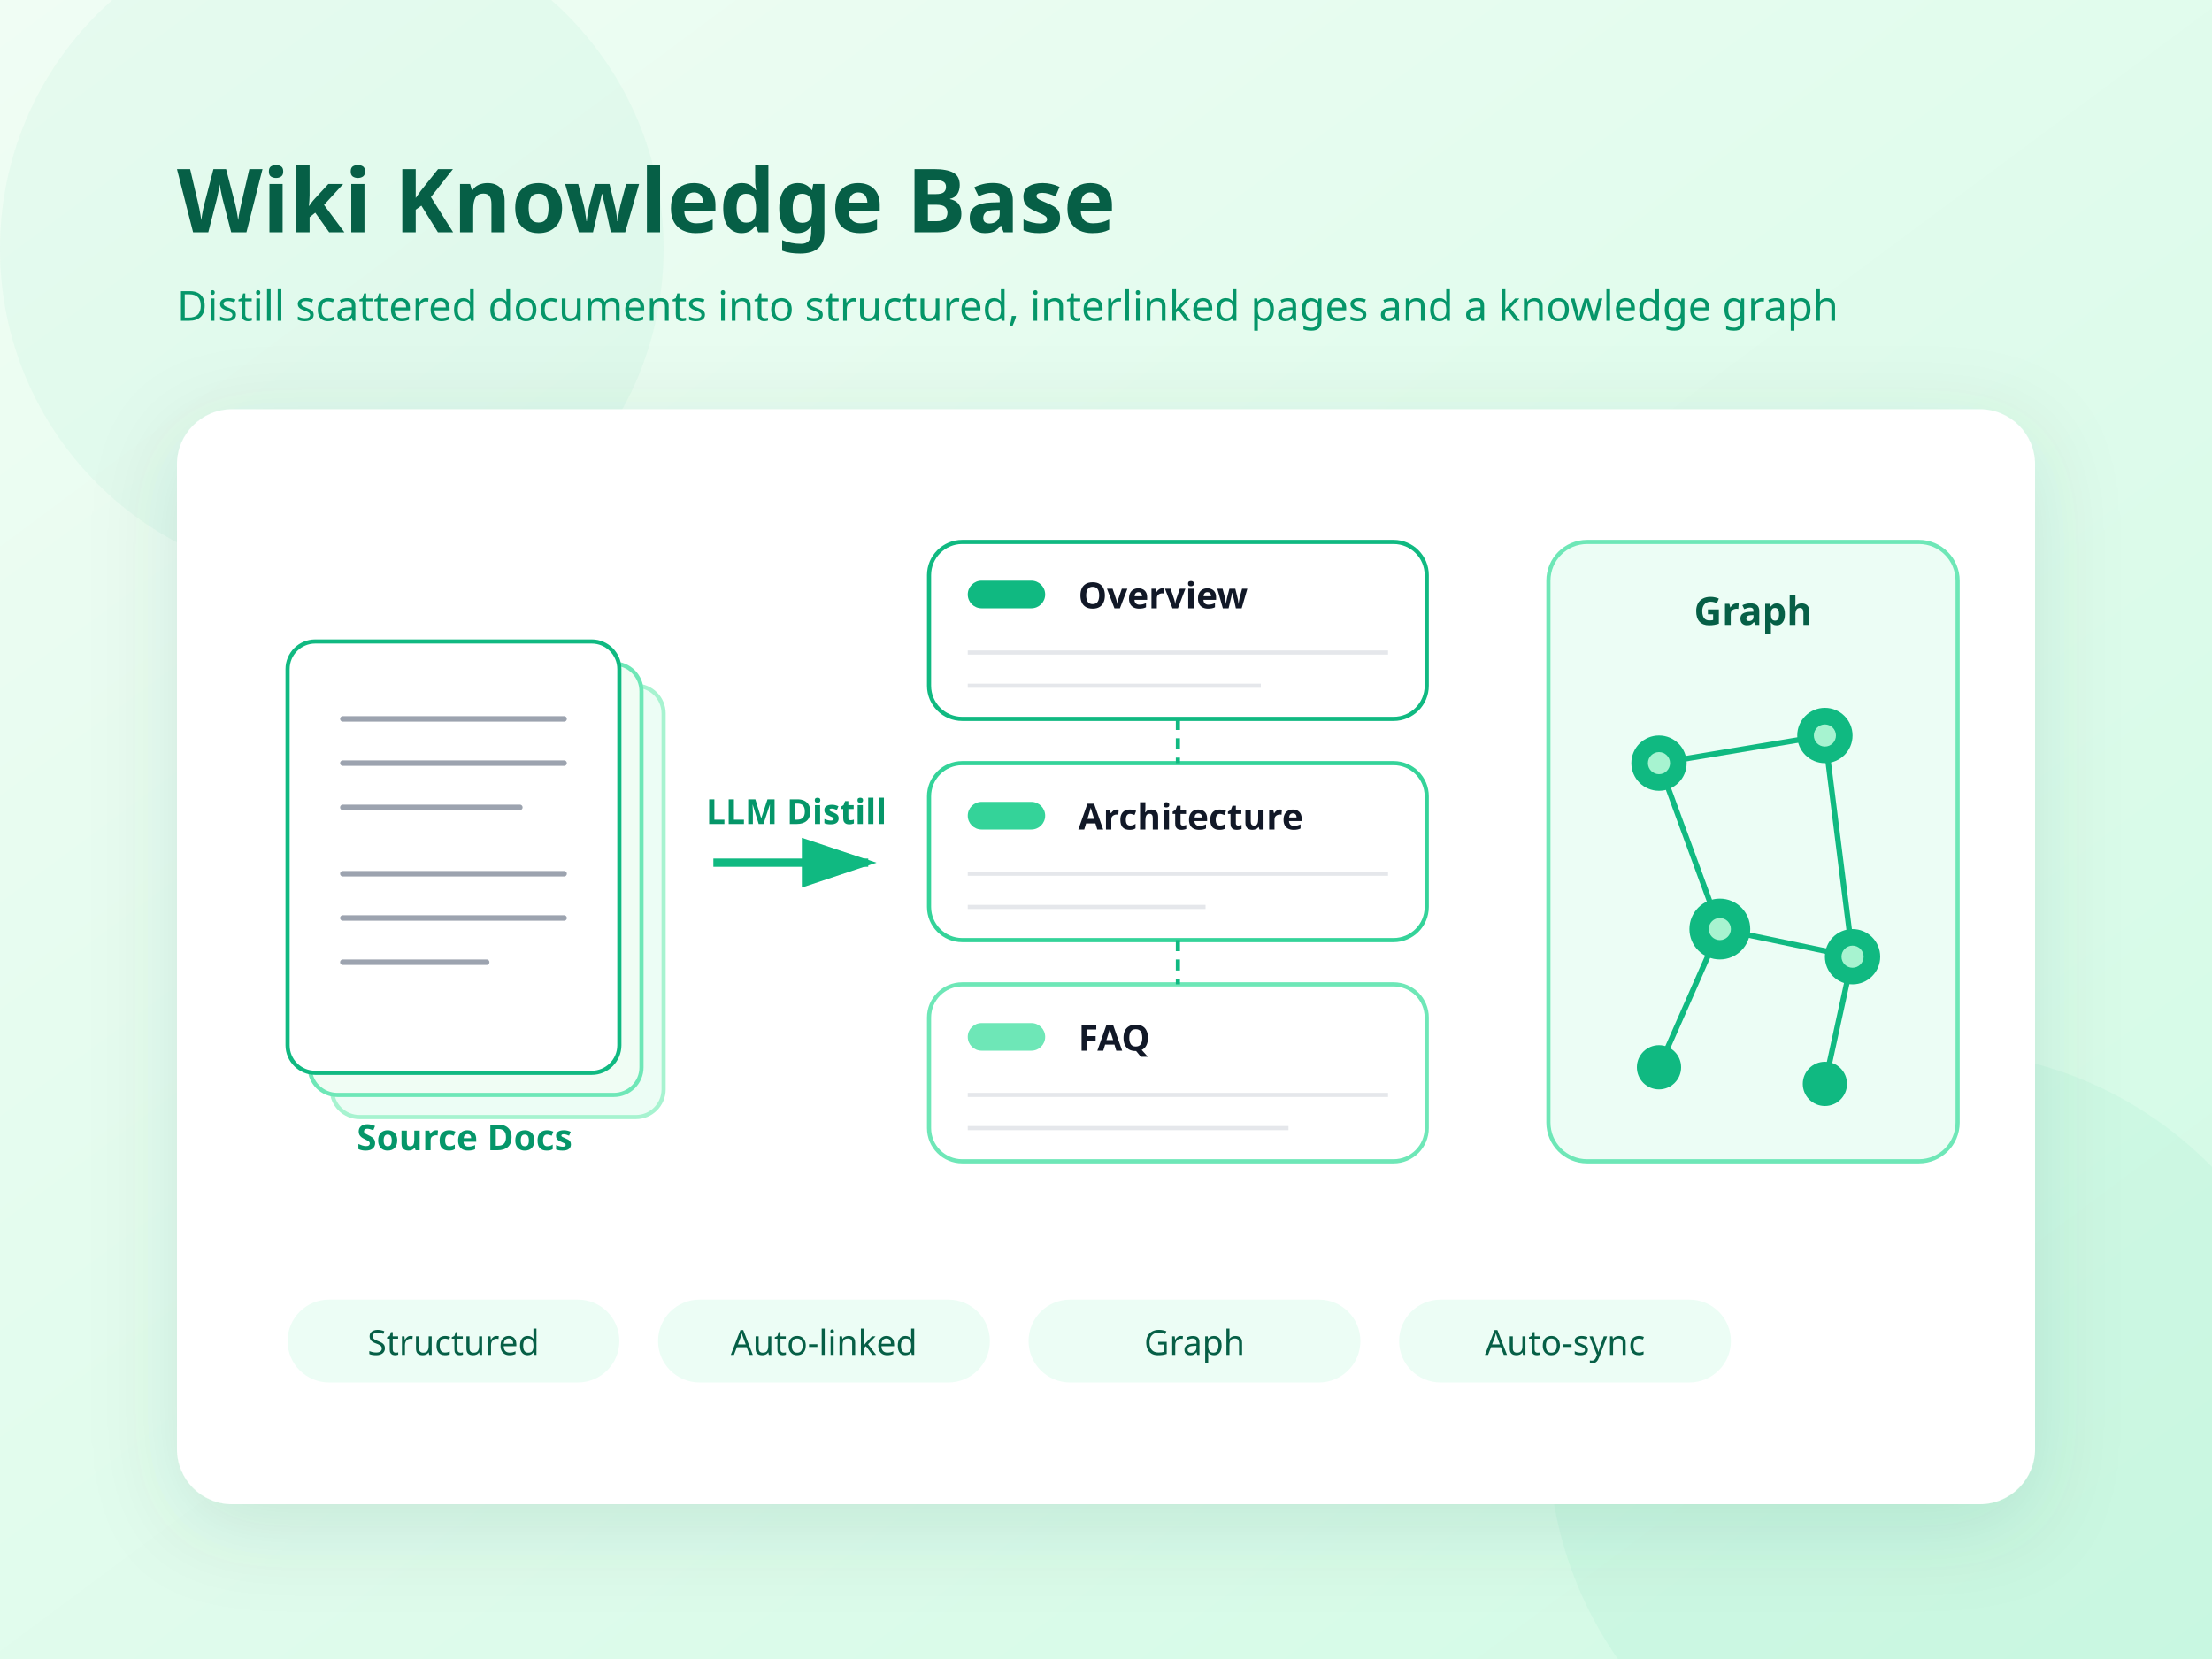
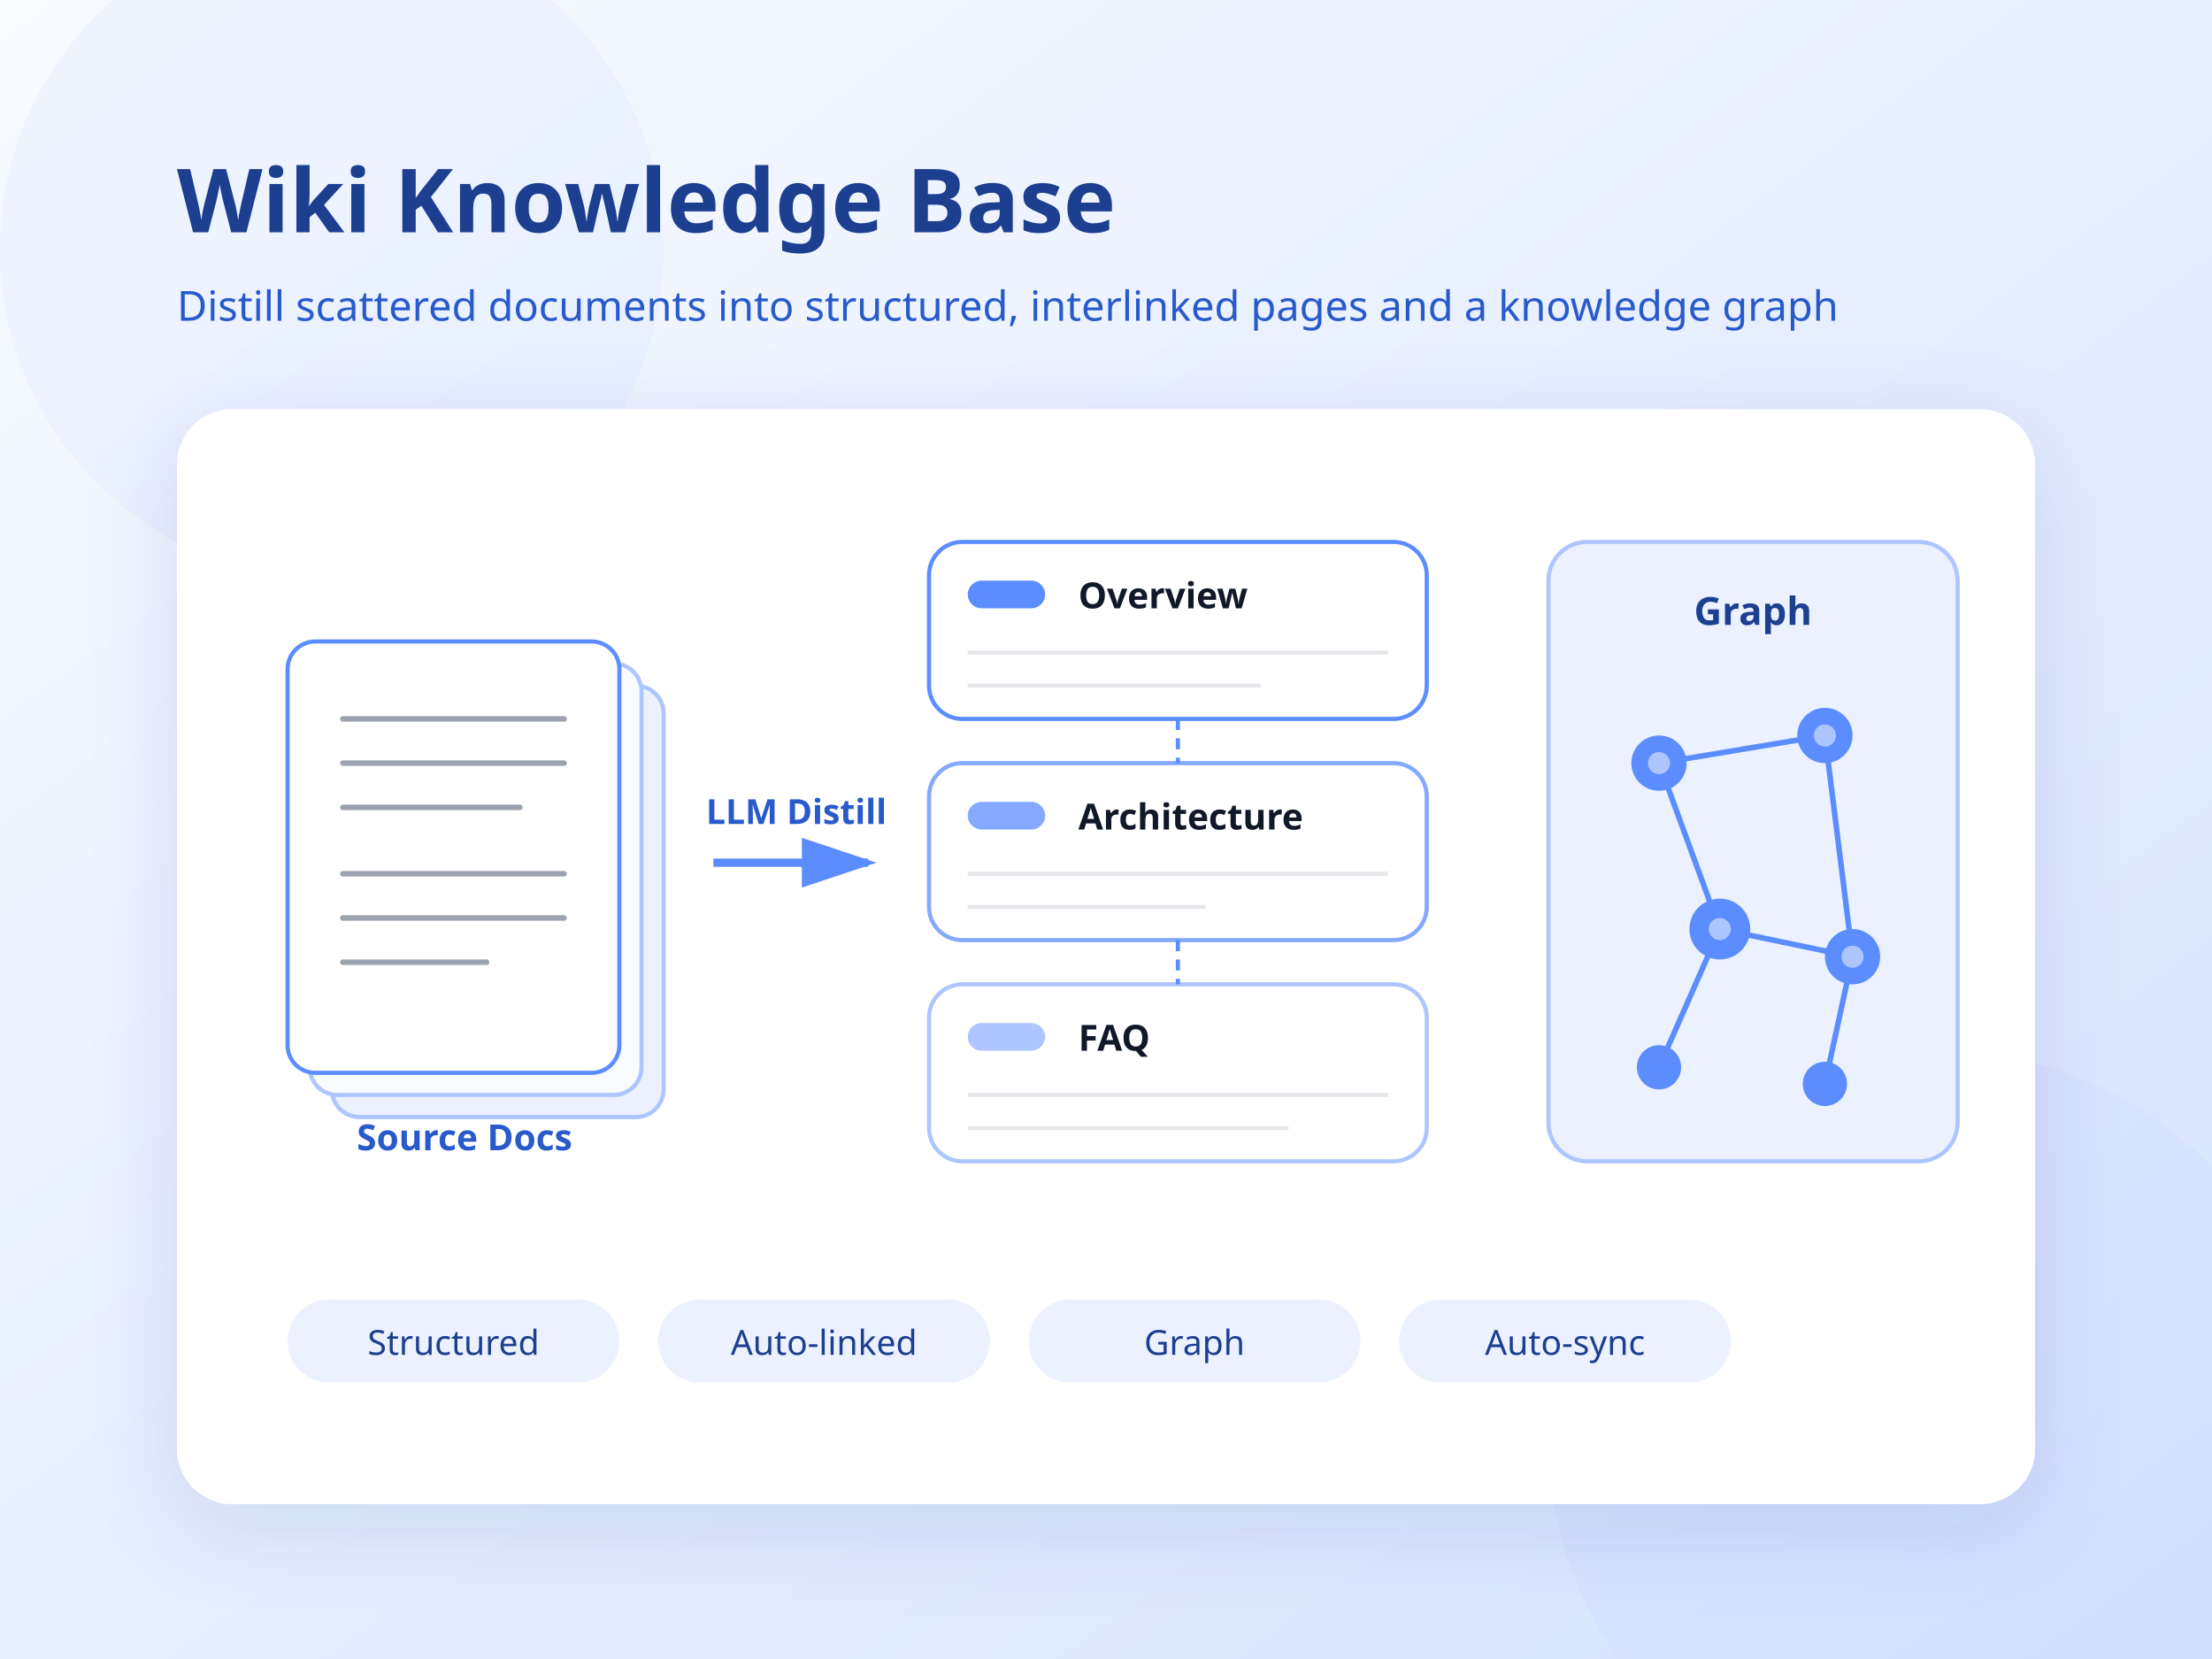
<svg xmlns="http://www.w3.org/2000/svg" viewBox="0 0 800 600">
  <defs>
    <linearGradient id="bg3" x1="0%" y1="0%" x2="100%" y2="100%">
-       <stop offset="0%" stop-color="#F0FDF4" />
-       <stop offset="100%" stop-color="#D1FAE5" />
+       <stop offset="0%" stop-color="#F8FBFF" />
+       <stop offset="100%" stop-color="#D6E2FF" />
    </linearGradient>
    <filter id="soft3" x="-20%" y="-20%" width="140%" height="140%">
-       <feDropShadow dx="0" dy="8" stdDeviation="16" flood-color="#065F46" flood-opacity="0.12" />
+       <feDropShadow dx="0" dy="8" stdDeviation="16" flood-color="#1D3F8F" flood-opacity="0.12" />
    </filter>
  </defs>
  <rect width="800" height="600" fill="url(#bg3)" />
-   <circle cx="120" cy="90" r="120" fill="#10B981" opacity="0.05" />
-   <circle cx="700" cy="520" r="140" fill="#34D399" opacity="0.06" />
-   <text x="64" y="84" font-family="PingFang SC, sans-serif" font-size="32" font-weight="700" fill="#065F46">Wiki Knowledge Base</text>
-   <text x="64" y="116" font-family="PingFang SC, sans-serif" font-size="15" fill="#059669">Distill scattered documents into structured, interlinked pages and a knowledge graph</text>
+   <circle cx="120" cy="90" r="120" fill="#5C8DFF" opacity="0.05" />
+   <circle cx="700" cy="520" r="140" fill="#85A9FF" opacity="0.06" />
+   <text x="64" y="84" font-family="PingFang SC, sans-serif" font-size="32" font-weight="700" fill="#1D3F8F">Wiki Knowledge Base</text>
+   <text x="64" y="116" font-family="PingFang SC, sans-serif" font-size="15" fill="#295ACC">Distill scattered documents into structured, interlinked pages and a knowledge graph</text>
  <g filter="url(#soft3)">
    <rect x="64" y="148" width="672" height="396" rx="20" fill="#FFFFFF" />
  </g>
  <g transform="translate(104, 232)">
-     <rect x="16" y="16" width="120" height="156" rx="10" fill="#ECFDF5" stroke="#A7F3D0" stroke-width="1.5" />
-     <rect x="8" y="8" width="120" height="156" rx="10" fill="#F0FDF4" stroke="#6EE7B7" stroke-width="1.5" />
-     <rect x="0" y="0" width="120" height="156" rx="10" fill="#FFFFFF" stroke="#10B981" stroke-width="1.5" />
+     <rect x="16" y="16" width="120" height="156" rx="10" fill="#EBF1FF" stroke="#ADC6FF" stroke-width="1.5" />
+     <rect x="8" y="8" width="120" height="156" rx="10" fill="#F8FBFF" stroke="#ADC6FF" stroke-width="1.5" />
+     <rect x="0" y="0" width="120" height="156" rx="10" fill="#FFFFFF" stroke="#5C8DFF" stroke-width="1.5" />
    <g stroke="#9CA3AF" stroke-width="2" stroke-linecap="round">
      <line x1="20" y1="28" x2="100" y2="28" />
      <line x1="20" y1="44" x2="100" y2="44" />
      <line x1="20" y1="60" x2="84" y2="60" />
      <line x1="20" y1="84" x2="100" y2="84" />
      <line x1="20" y1="100" x2="100" y2="100" />
      <line x1="20" y1="116" x2="72" y2="116" />
    </g>
-     <text x="64" y="184" font-family="PingFang SC, sans-serif" font-size="13" font-weight="600" fill="#059669" text-anchor="middle">Source Docs</text>
+     <text x="64" y="184" font-family="PingFang SC, sans-serif" font-size="13" font-weight="600" fill="#295ACC" text-anchor="middle">Source Docs</text>
  </g>
  <g transform="translate(258, 300)">
-     <path d="M0 12 H56" stroke="#10B981" stroke-width="3" marker-end="url(#arr3)" />
-     <text x="30" y="-2" font-family="PingFang SC, sans-serif" font-size="12.5" font-weight="600" fill="#059669" text-anchor="middle">LLM Distill</text>
+     <path d="M0 12 H56" stroke="#5C8DFF" stroke-width="3" marker-end="url(#arr3)" />
+     <text x="30" y="-2" font-family="PingFang SC, sans-serif" font-size="12.5" font-weight="600" fill="#295ACC" text-anchor="middle">LLM Distill</text>
  </g>
  <g transform="translate(336, 196)">
-     <rect width="180" height="64" rx="12" fill="#FFFFFF" stroke="#10B981" stroke-width="1.5" />
-     <rect x="14" y="14" width="28" height="10" rx="5" fill="#10B981" />
+     <rect width="180" height="64" rx="12" fill="#FFFFFF" stroke="#5C8DFF" stroke-width="1.5" />
+     <rect x="14" y="14" width="28" height="10" rx="5" fill="#5C8DFF" />
    <text x="54" y="24" font-family="PingFang SC, sans-serif" font-size="13" font-weight="600" fill="#111827">Overview</text>
    <line x1="14" y1="40" x2="166" y2="40" stroke="#E5E7EB" stroke-width="1.5" />
    <line x1="14" y1="52" x2="120" y2="52" stroke="#E5E7EB" stroke-width="1.5" />
  </g>
  <g transform="translate(336, 276)">
-     <rect width="180" height="64" rx="12" fill="#FFFFFF" stroke="#34D399" stroke-width="1.5" />
-     <rect x="14" y="14" width="28" height="10" rx="5" fill="#34D399" />
+     <rect width="180" height="64" rx="12" fill="#FFFFFF" stroke="#85A9FF" stroke-width="1.5" />
+     <rect x="14" y="14" width="28" height="10" rx="5" fill="#85A9FF" />
    <text x="54" y="24" font-family="PingFang SC, sans-serif" font-size="13" font-weight="600" fill="#111827">Architecture</text>
    <line x1="14" y1="40" x2="166" y2="40" stroke="#E5E7EB" stroke-width="1.5" />
    <line x1="14" y1="52" x2="100" y2="52" stroke="#E5E7EB" stroke-width="1.5" />
  </g>
  <g transform="translate(336, 356)">
-     <rect width="180" height="64" rx="12" fill="#FFFFFF" stroke="#6EE7B7" stroke-width="1.5" />
-     <rect x="14" y="14" width="28" height="10" rx="5" fill="#6EE7B7" />
+     <rect width="180" height="64" rx="12" fill="#FFFFFF" stroke="#ADC6FF" stroke-width="1.5" />
+     <rect x="14" y="14" width="28" height="10" rx="5" fill="#ADC6FF" />
    <text x="54" y="24" font-family="PingFang SC, sans-serif" font-size="13" font-weight="600" fill="#111827">FAQ</text>
    <line x1="14" y1="40" x2="166" y2="40" stroke="#E5E7EB" stroke-width="1.5" />
    <line x1="14" y1="52" x2="130" y2="52" stroke="#E5E7EB" stroke-width="1.5" />
  </g>
-   <g stroke="#10B981" stroke-width="1.5" stroke-dasharray="4,3">
+   <g stroke="#5C8DFF" stroke-width="1.5" stroke-dasharray="4,3">
    <path d="M426 260 V276" fill="none" />
    <path d="M426 340 V356" fill="none" />
  </g>
  <g transform="translate(560, 196)">
-     <rect width="148" height="224" rx="14" fill="#ECFDF5" stroke="#6EE7B7" stroke-width="1.5" />
-     <text x="74" y="30" font-family="PingFang SC, sans-serif" font-size="14" font-weight="700" fill="#065F46" text-anchor="middle">Graph</text>
-     <g stroke="#10B981" stroke-width="2">
+     <rect width="148" height="224" rx="14" fill="#EBF1FF" stroke="#ADC6FF" stroke-width="1.5" />
+     <text x="74" y="30" font-family="PingFang SC, sans-serif" font-size="14" font-weight="700" fill="#1D3F8F" text-anchor="middle">Graph</text>
+     <g stroke="#5C8DFF" stroke-width="2">
      <line x1="40" y1="80" x2="100" y2="70" />
      <line x1="40" y1="80" x2="62" y2="140" />
      <line x1="100" y1="70" x2="110" y2="150" />
      <line x1="62" y1="140" x2="110" y2="150" />
      <line x1="62" y1="140" x2="40" y2="190" />
      <line x1="110" y1="150" x2="100" y2="196" />
    </g>
-     <g fill="#10B981">
+     <g fill="#5C8DFF">
      <circle cx="40" cy="80" r="10" />
      <circle cx="100" cy="70" r="10" />
      <circle cx="62" cy="140" r="11" />
      <circle cx="110" cy="150" r="10" />
      <circle cx="40" cy="190" r="8" />
      <circle cx="100" cy="196" r="8" />
    </g>
-     <g fill="#A7F3D0">
+     <g fill="#ADC6FF">
      <circle cx="40" cy="80" r="4" />
      <circle cx="100" cy="70" r="4" />
      <circle cx="62" cy="140" r="4" />
      <circle cx="110" cy="150" r="4" />
    </g>
  </g>
-   <g transform="translate(104, 470)" font-family="PingFang SC, sans-serif" font-size="12.5" fill="#065F46" text-anchor="middle">
-     <rect x="0" y="0" width="120" height="30" rx="15" fill="#ECFDF5" />
+   <g transform="translate(104, 470)" font-family="PingFang SC, sans-serif" font-size="12.5" fill="#1D3F8F" text-anchor="middle">
+     <rect x="0" y="0" width="120" height="30" rx="15" fill="#EBF1FF" />
    <text x="60" y="20">Structured</text>
-     <rect x="134" y="0" width="120" height="30" rx="15" fill="#ECFDF5" />
+     <rect x="134" y="0" width="120" height="30" rx="15" fill="#EBF1FF" />
    <text x="194" y="20">Auto-linked</text>
-     <rect x="268" y="0" width="120" height="30" rx="15" fill="#ECFDF5" />
+     <rect x="268" y="0" width="120" height="30" rx="15" fill="#EBF1FF" />
    <text x="328" y="20">Graph</text>
-     <rect x="402" y="0" width="120" height="30" rx="15" fill="#ECFDF5" />
+     <rect x="402" y="0" width="120" height="30" rx="15" fill="#EBF1FF" />
    <text x="462" y="20">Auto-sync</text>
  </g>
  <defs>
    <marker id="arr3" markerWidth="9" markerHeight="9" refX="8" refY="3" orient="auto">
-       <polygon points="0 0, 9 3, 0 6" fill="#10B981" />
+       <polygon points="0 0, 9 3, 0 6" fill="#5C8DFF" />
    </marker>
  </defs>
</svg>
